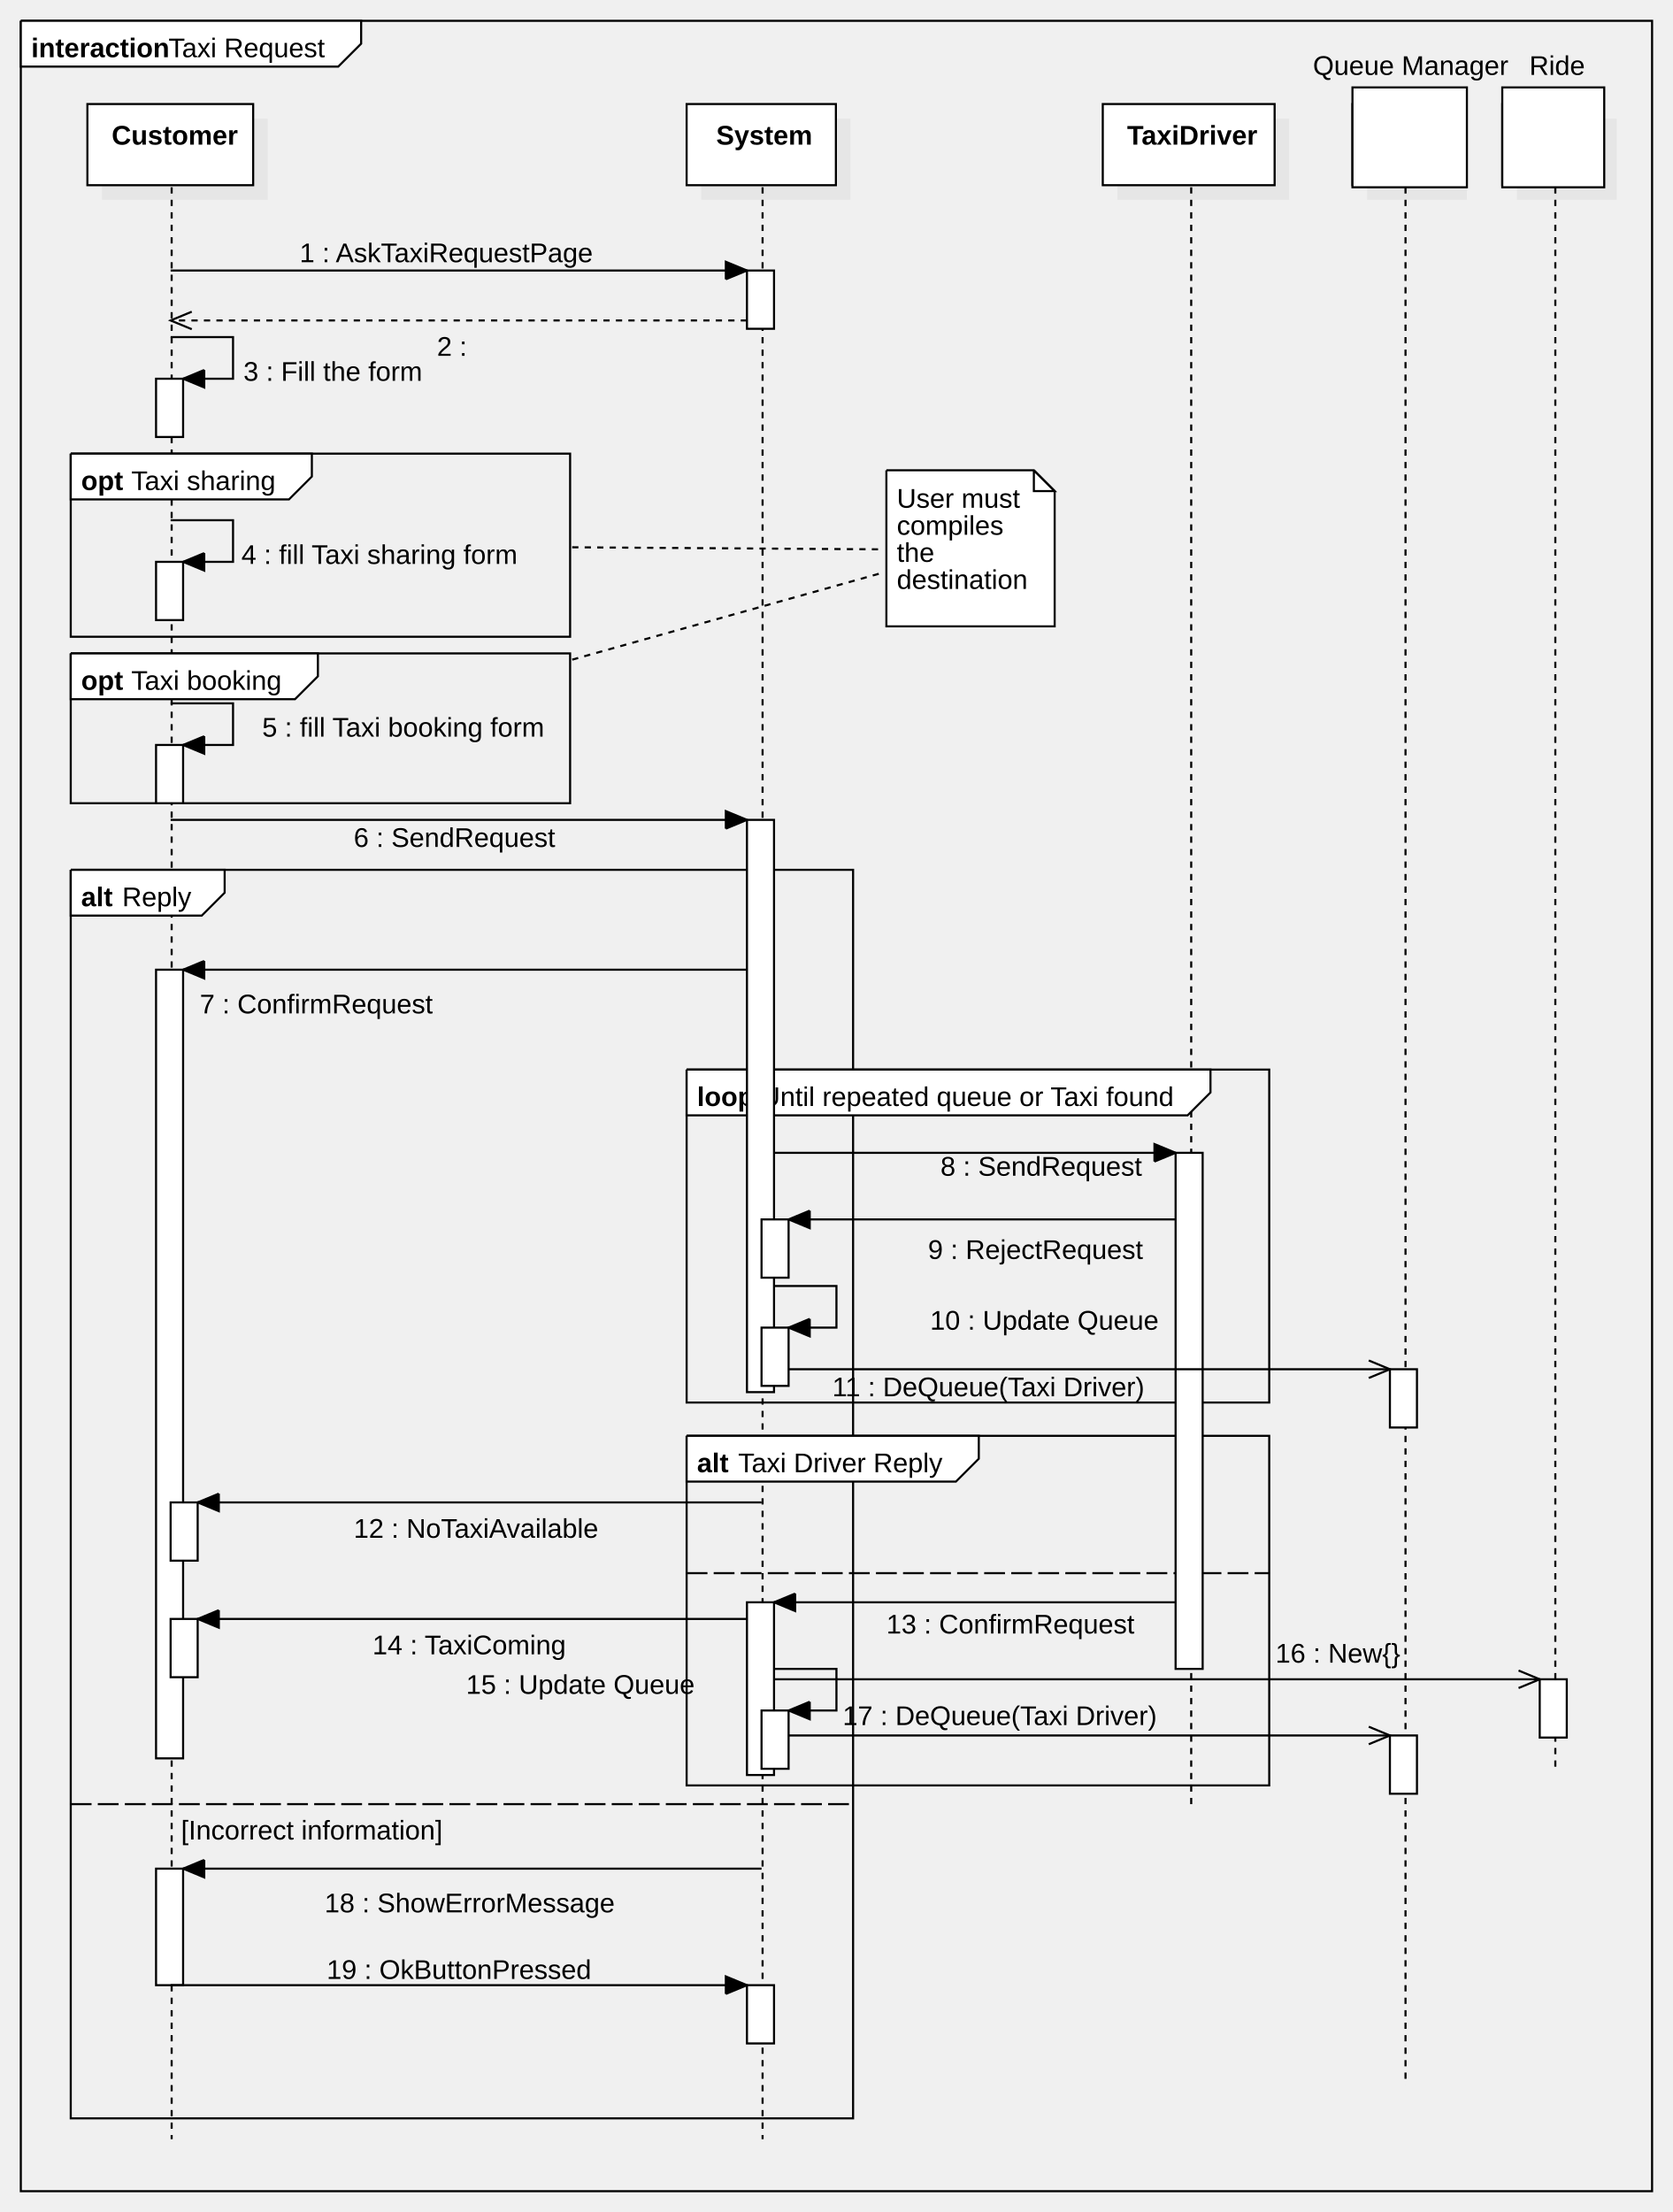
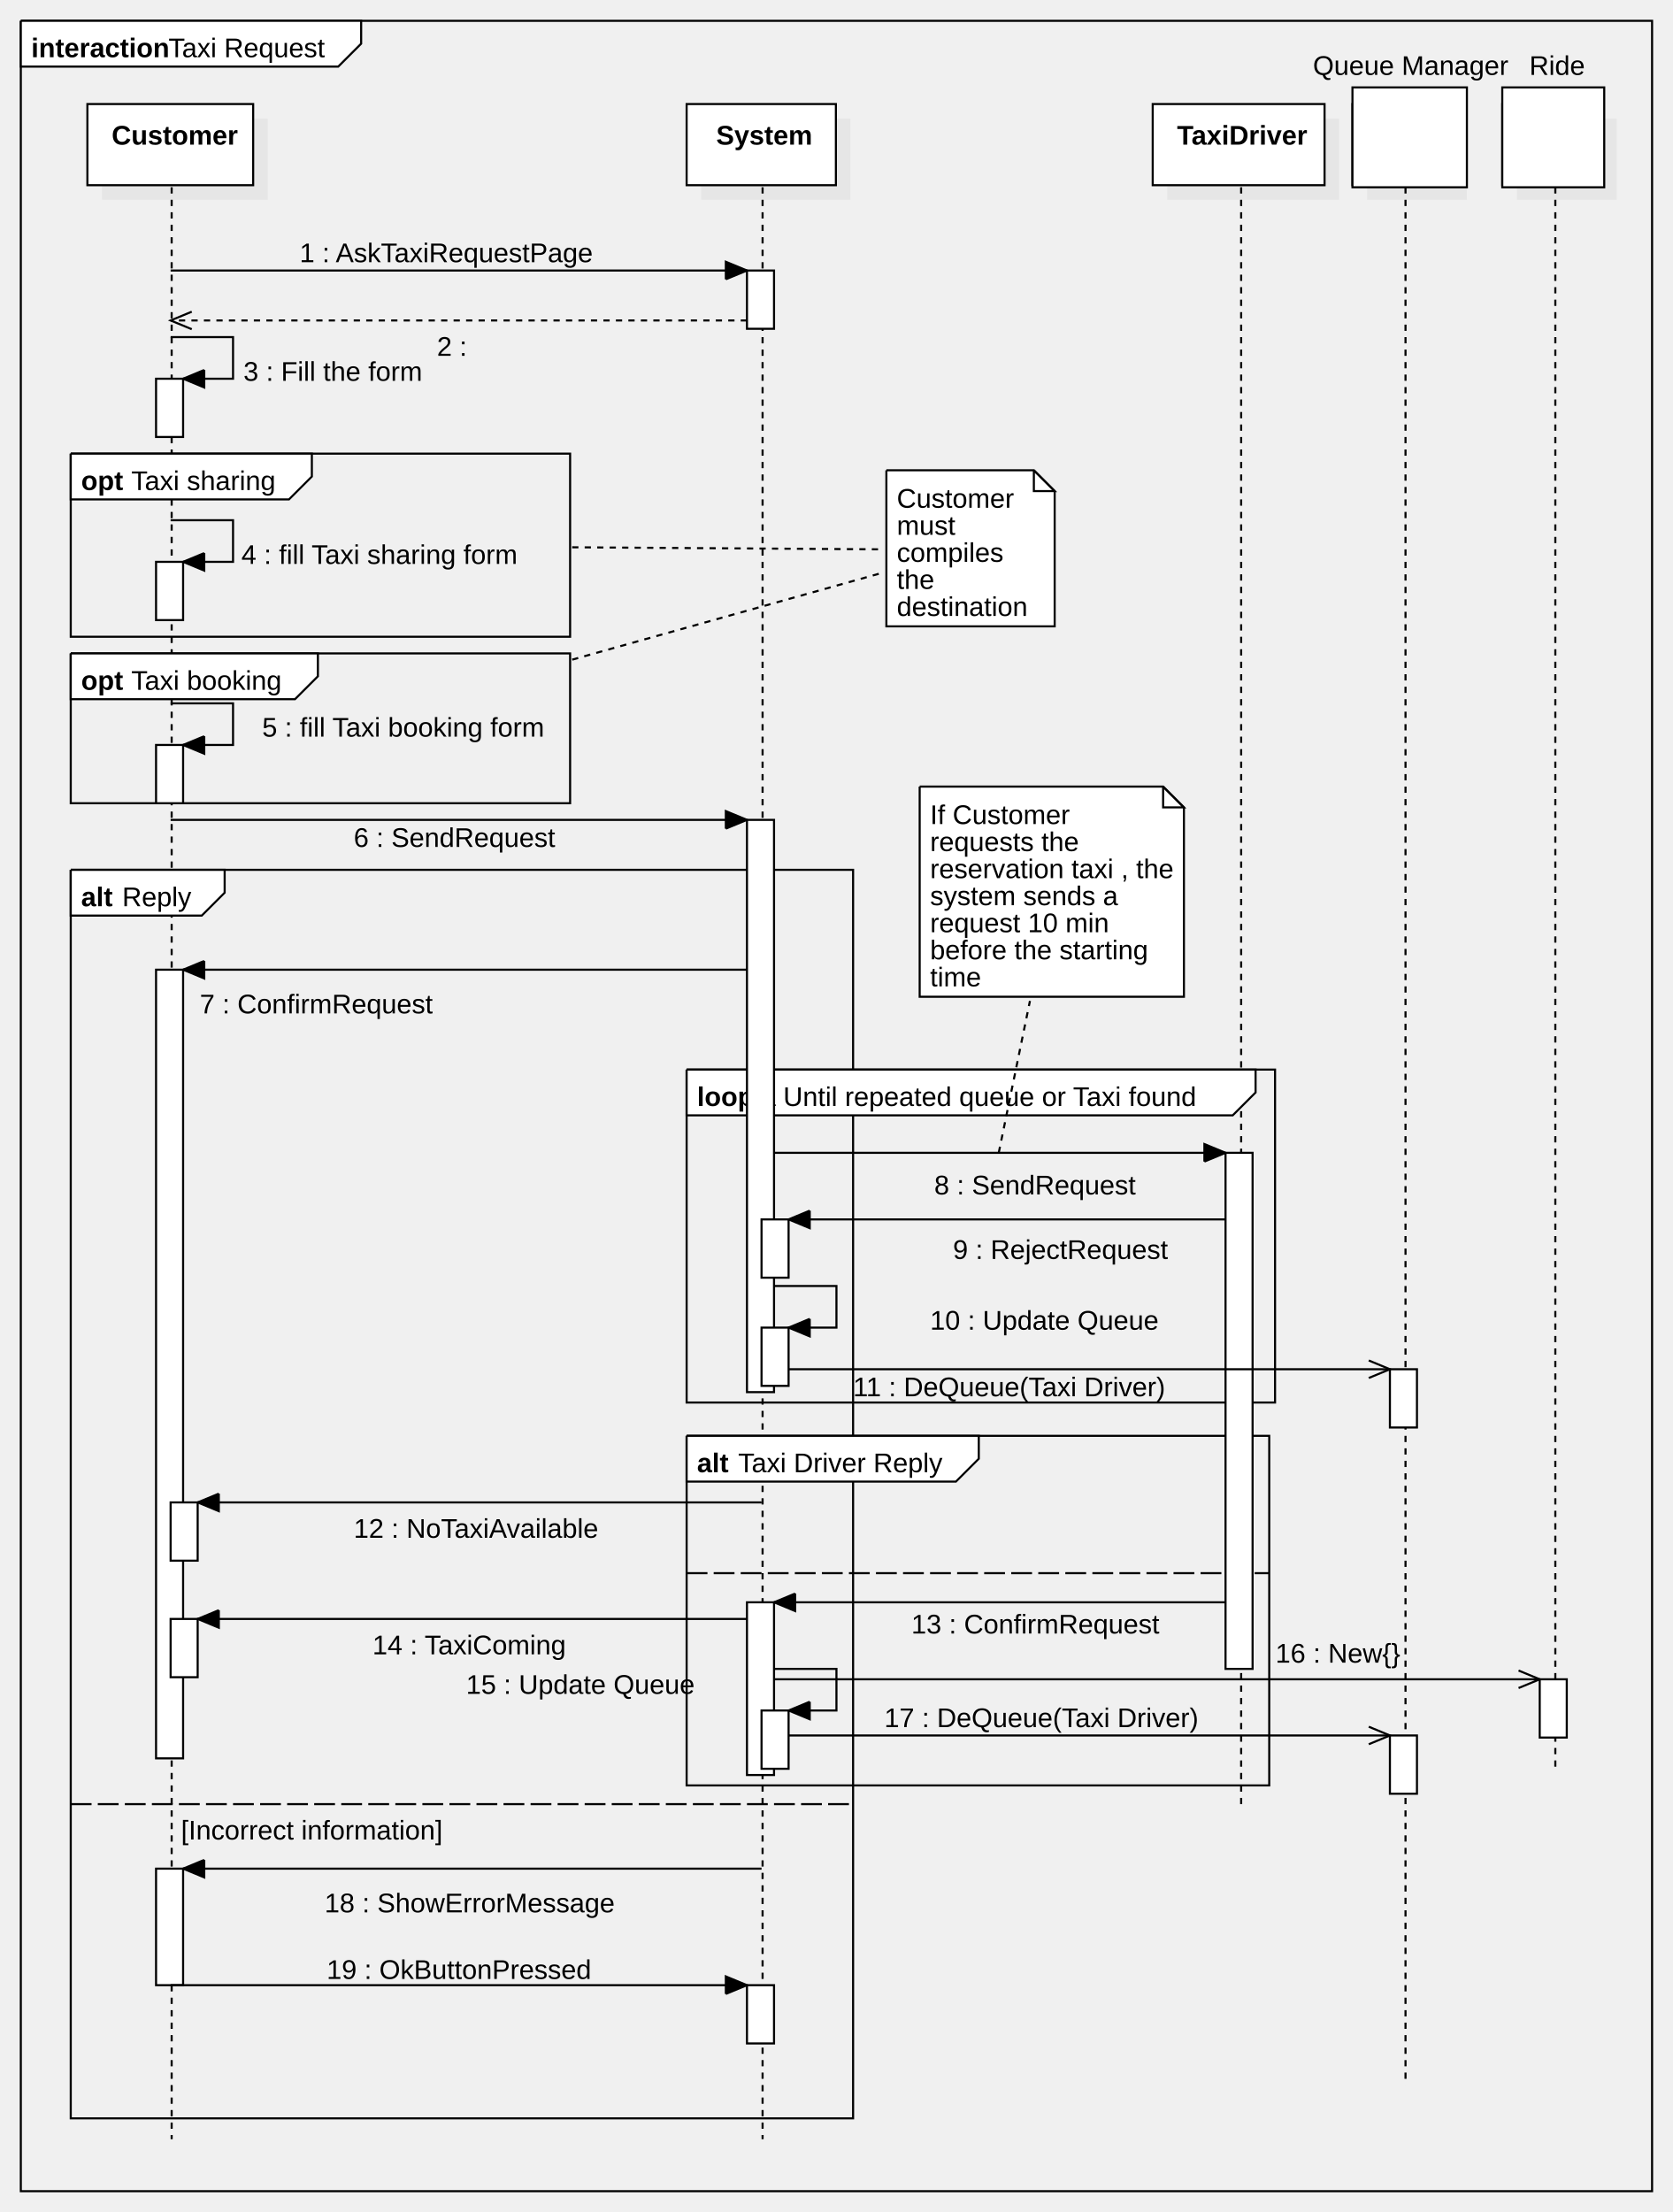
<svg xmlns="http://www.w3.org/2000/svg" version="1.1" width="804" height="1063">
  <defs />
  <g>
    <g transform="translate(-6,10) scale(1,1)">
      <path fill="none" stroke="#000000" d="M 16 0 L 800 0 L 800 1043 L 16 1043 L 16 0" stroke-miterlimit="10" />
    </g>
    <g transform="translate(-6,10) scale(1,1)">
      <path fill="#ffffff" stroke="none" d="M 16 0 L 16 22 L 168.57 22 L 179.57 11 L 179.57 0 L 16 0" />
    </g>
    <g transform="translate(-6,10) scale(1,1)">
      <path fill="none" stroke="#000000" d="M 16 0 L 16 22 L 168.57 22 L 179.57 11 L 179.57 0 L 16 0 L 16 0" stroke-miterlimit="10" />
    </g>
    <g transform="translate(-6,10) scale(1,1)">
      <g>
        <path fill="none" stroke="none" />
        <text fill="#000000" stroke="none" font-family="Arial" font-size="13px" font-style="normal" font-weight="normal" text-decoration="none" x="86.979" y="17.5">Taxi Request</text>
      </g>
    </g>
    <g transform="translate(-6,10) scale(1,1)">
      <g>
        <path fill="none" stroke="none" />
        <text fill="#000000" stroke="none" font-family="Arial" font-size="13px" font-style="normal" font-weight="bold" text-decoration="none" x="21" y="17.5">interaction</text>
      </g>
    </g>
    <g transform="translate(-6,10) scale(1,1)">
      <rect fill="#C0C0C0" stroke="none" x="55" y="47" width="79.677" height="39" opacity="0.2" />
    </g>
    <g transform="translate(-6,10) scale(1,1)">
      <rect fill="#ffffff" stroke="none" x="48" y="40" width="79.677" height="39" />
    </g>
    <g transform="translate(-6,10) scale(1,1)">
      <path fill="none" stroke="#000000" d="M 48 40 L 127.677 40 L 127.677 79 L 48 79 L 48 40 Z Z" stroke-miterlimit="10" />
    </g>
    <g transform="translate(-6,10) scale(1,1)">
      <g>
        <path fill="none" stroke="none" />
        <text fill="#000000" stroke="none" font-family="Arial" font-size="13px" font-style="normal" font-weight="bold" text-decoration="none" x="59.665" y="59.5">Customer</text>
      </g>
    </g>
    <g transform="translate(-6,10) scale(1,1)">
      <path fill="none" stroke="#000000" d="M 88.5 80 L 88.5 1018" stroke-miterlimit="10" stroke-dasharray="3" />
    </g>
    <g transform="translate(-6,10) scale(1,1)">
      <rect fill="#C0C0C0" stroke="none" x="343" y="47" width="71.736" height="39" opacity="0.2" />
    </g>
    <g transform="translate(-6,10) scale(1,1)">
      <rect fill="#ffffff" stroke="none" x="336" y="40" width="71.736" height="39" />
    </g>
    <g transform="translate(-6,10) scale(1,1)">
      <path fill="none" stroke="#000000" d="M 336 40 L 407.736 40 L 407.736 79 L 336 79 L 336 40 Z Z" stroke-miterlimit="10" />
    </g>
    <g transform="translate(-6,10) scale(1,1)">
      <g>
        <path fill="none" stroke="none" />
        <text fill="#000000" stroke="none" font-family="Arial" font-size="13px" font-style="normal" font-weight="bold" text-decoration="none" x="350.197" y="59.5">System</text>
      </g>
    </g>
    <g transform="translate(-6,10) scale(1,1)">
      <path fill="none" stroke="#000000" d="M 372.5 80 L 372.5 1018" stroke-miterlimit="10" stroke-dasharray="3" />
    </g>
    <g transform="translate(-6,10) scale(1,1)">
      <path fill="none" stroke="#000000" d="M 40 408 L 416 408 L 416 1008 L 40 1008 L 40 408" stroke-miterlimit="10" />
    </g>
    <g transform="translate(-6,10) scale(1,1)">
      <path fill="#ffffff" stroke="none" d="M 40 408 L 40 430 L 102.966 430 L 113.966 419 L 113.966 408 L 40 408" />
    </g>
    <g transform="translate(-6,10) scale(1,1)">
      <path fill="none" stroke="#000000" d="M 40 408 L 40 430 L 102.966 430 L 113.966 419 L 113.966 408 L 40 408 L 40 408" stroke-miterlimit="10" />
    </g>
    <g transform="translate(-6,10) scale(1,1)">
      <g>
        <path fill="none" stroke="none" />
        <text fill="#000000" stroke="none" font-family="Arial" font-size="13px" font-style="normal" font-weight="normal" text-decoration="none" x="64.73" y="425.5">Reply</text>
      </g>
    </g>
    <g transform="translate(-6,10) scale(1,1)">
      <g>
        <path fill="none" stroke="none" />
        <text fill="#000000" stroke="none" font-family="Arial" font-size="13px" font-style="normal" font-weight="bold" text-decoration="none" x="45" y="425.5">alt</text>
      </g>
    </g>
    <g transform="translate(-6,10) scale(1,1)">
      <path fill="none" stroke="#000000" d="M 40 857 L 416 857" stroke-miterlimit="10" stroke-dasharray="10,3" />
    </g>
    <g transform="translate(-6,10) scale(1,1)">
      <g>
        <path fill="none" stroke="none" />
        <text fill="#000000" stroke="none" font-family="Arial" font-size="13px" font-style="normal" font-weight="normal" text-decoration="none" x="93" y="874">[Incorrect information]</text>
      </g>
    </g>
    <g transform="translate(-6,10) scale(1,1)">
      <path fill="none" stroke="#000000" d="M 40 208 L 280 208 L 280 296 L 40 296 L 40 208" stroke-miterlimit="10" />
    </g>
    <g transform="translate(-6,10) scale(1,1)">
      <path fill="#ffffff" stroke="none" d="M 40 208 L 40 230 L 144.88 230 L 155.88 219 L 155.88 208 L 40 208" />
    </g>
    <g transform="translate(-6,10) scale(1,1)">
      <path fill="none" stroke="#000000" d="M 40 208 L 40 230 L 144.88 230 L 155.88 219 L 155.88 208 L 40 208 L 40 208" stroke-miterlimit="10" />
    </g>
    <g transform="translate(-6,10) scale(1,1)">
      <g>
        <path fill="none" stroke="none" />
        <text fill="#000000" stroke="none" font-family="Arial" font-size="13px" font-style="normal" font-weight="normal" text-decoration="none" x="69.072" y="225.5">Taxi sharing</text>
      </g>
    </g>
    <g transform="translate(-6,10) scale(1,1)">
      <g>
        <path fill="none" stroke="none" />
        <text fill="#000000" stroke="none" font-family="Arial" font-size="13px" font-style="normal" font-weight="bold" text-decoration="none" x="45" y="225.5">opt</text>
      </g>
    </g>
    <g transform="translate(-6,10) scale(1,1)">
      <path fill="none" stroke="#000000" d="M 40 304 L 280 304 L 280 376 L 40 376 L 40 304" stroke-miterlimit="10" />
    </g>
    <g transform="translate(-6,10) scale(1,1)">
      <path fill="#ffffff" stroke="none" d="M 40 304 L 40 326 L 147.781 326 L 158.781 315 L 158.781 304 L 40 304" />
    </g>
    <g transform="translate(-6,10) scale(1,1)">
      <path fill="none" stroke="#000000" d="M 40 304 L 40 326 L 147.781 326 L 158.781 315 L 158.781 304 L 40 304 L 40 304" stroke-miterlimit="10" />
    </g>
    <g transform="translate(-6,10) scale(1,1)">
      <g>
        <path fill="none" stroke="none" />
        <text fill="#000000" stroke="none" font-family="Arial" font-size="13px" font-style="normal" font-weight="normal" text-decoration="none" x="69.072" y="321.5">Taxi booking</text>
      </g>
    </g>
    <g transform="translate(-6,10) scale(1,1)">
      <g>
        <path fill="none" stroke="none" />
        <text fill="#000000" stroke="none" font-family="Arial" font-size="13px" font-style="normal" font-weight="bold" text-decoration="none" x="45" y="321.5">opt</text>
      </g>
    </g>
    <g transform="translate(-6,10) scale(1,1)">
-       <rect fill="#C0C0C0" stroke="none" x="543" y="47" width="82.591" height="39" opacity="0.2" />
-     </g>
-     <g transform="translate(-6,10) scale(1,1)">
-       <rect fill="#ffffff" stroke="none" x="536" y="40" width="82.591" height="39" />
-     </g>
-     <g transform="translate(-6,10) scale(1,1)">
-       <path fill="none" stroke="#000000" d="M 536 40 L 618.591 40 L 618.591 79 L 536 79 L 536 40 Z Z" stroke-miterlimit="10" />
-     </g>
-     <g transform="translate(-6,10) scale(1,1)">
-       <g>
-         <path fill="none" stroke="none" />
-         <text fill="#000000" stroke="none" font-family="Arial" font-size="13px" font-style="normal" font-weight="bold" text-decoration="none" x="547.684" y="59.5">TaxiDriver</text>
-       </g>
-     </g>
-     <g transform="translate(-6,10) scale(1,1)">
-       <path fill="none" stroke="#000000" d="M 578.5 80 L 578.5 857" stroke-miterlimit="10" stroke-dasharray="3" />
-     </g>
-     <g transform="translate(-6,10) scale(1,1)">
-       <path fill="none" stroke="#000000" d="M 336 504 L 616 504 L 616 664 L 336 664 L 336 504" stroke-miterlimit="10" />
-     </g>
-     <g transform="translate(-6,10) scale(1,1)">
-       <path fill="#ffffff" stroke="none" d="M 336 504 L 336 526 L 576.764 526 L 587.764 515 L 587.764 504 L 336 504" />
-     </g>
-     <g transform="translate(-6,10) scale(1,1)">
-       <path fill="none" stroke="#000000" d="M 336 504 L 336 526 L 576.764 526 L 587.764 515 L 587.764 504 L 336 504 L 336 504" stroke-miterlimit="10" />
-     </g>
-     <g transform="translate(-6,10) scale(1,1)">
-       <g>
-         <path fill="none" stroke="none" />
-         <text fill="#000000" stroke="none" font-family="Arial" font-size="13px" font-style="normal" font-weight="normal" text-decoration="none" x="371.578" y="521.5">Until repeated queue or Taxi found</text>
+       <rect fill="#C0C0C0" stroke="none" x="567" y="47" width="82.591" height="39" opacity="0.2" />
+     </g>
+     <g transform="translate(-6,10) scale(1,1)">
+       <rect fill="#ffffff" stroke="none" x="560" y="40" width="82.591" height="39" />
+     </g>
+     <g transform="translate(-6,10) scale(1,1)">
+       <path fill="none" stroke="#000000" d="M 560 40 L 642.591 40 L 642.591 79 L 560 79 L 560 40 Z Z" stroke-miterlimit="10" />
+     </g>
+     <g transform="translate(-6,10) scale(1,1)">
+       <g>
+         <path fill="none" stroke="none" />
+         <text fill="#000000" stroke="none" font-family="Arial" font-size="13px" font-style="normal" font-weight="bold" text-decoration="none" x="571.684" y="59.5">TaxiDriver</text>
+       </g>
+     </g>
+     <g transform="translate(-6,10) scale(1,1)">
+       <path fill="none" stroke="#000000" d="M 602.5 80 L 602.5 857" stroke-miterlimit="10" stroke-dasharray="3" />
+     </g>
+     <g transform="translate(-6,10) scale(1,1)">
+       <path fill="none" stroke="#000000" d="M 336 504 L 618.798 504 L 618.798 664 L 336 664 L 336 504" stroke-miterlimit="10" />
+     </g>
+     <g transform="translate(-6,10) scale(1,1)">
+       <path fill="#ffffff" stroke="none" d="M 336 504 L 336 526 L 598.441 526 L 609.441 515 L 609.441 504 L 336 504" />
+     </g>
+     <g transform="translate(-6,10) scale(1,1)">
+       <path fill="none" stroke="#000000" d="M 336 504 L 336 526 L 598.441 526 L 609.441 515 L 609.441 504 L 336 504 L 336 504" stroke-miterlimit="10" />
+     </g>
+     <g transform="translate(-6,10) scale(1,1)">
+       <g>
+         <path fill="none" stroke="none" />
+         <text fill="#000000" stroke="none" font-family="Arial" font-size="13px" font-style="normal" font-weight="normal" text-decoration="none" x="371.578" y="521.5">a    Until repeated queue or Taxi found</text>
      </g>
    </g>
    <g transform="translate(-6,10) scale(1,1)">
      <g>
        <path fill="none" stroke="none" />
        <text fill="#000000" stroke="none" font-family="Arial" font-size="13px" font-style="normal" font-weight="bold" text-decoration="none" x="341" y="521.5">loop</text>
      </g>
    </g>
    <g transform="translate(-6,10) scale(1,1)">
      <path fill="none" stroke="#000000" d="M 336 680 L 616 680 L 616 848 L 336 848 L 336 680" stroke-miterlimit="10" />
    </g>
    <g transform="translate(-6,10) scale(1,1)">
      <path fill="#ffffff" stroke="none" d="M 336 680 L 336 702 L 465.414 702 L 476.414 691 L 476.414 680 L 336 680" />
    </g>
    <g transform="translate(-6,10) scale(1,1)">
      <path fill="none" stroke="#000000" d="M 336 680 L 336 702 L 465.414 702 L 476.414 691 L 476.414 680 L 336 680 L 336 680" stroke-miterlimit="10" />
    </g>
    <g transform="translate(-6,10) scale(1,1)">
      <g>
        <path fill="none" stroke="none" />
        <text fill="#000000" stroke="none" font-family="Arial" font-size="13px" font-style="normal" font-weight="normal" text-decoration="none" x="360.73" y="697.5">Taxi Driver Reply</text>
      </g>
    </g>
    <g transform="translate(-6,10) scale(1,1)">
      <g>
        <path fill="none" stroke="none" />
        <text fill="#000000" stroke="none" font-family="Arial" font-size="13px" font-style="normal" font-weight="bold" text-decoration="none" x="341" y="697.5">alt</text>
      </g>
    </g>
    <g transform="translate(-6,10) scale(1,1)">
      <path fill="none" stroke="#000000" d="M 336 746 L 616 746" stroke-miterlimit="10" stroke-dasharray="10,3" />
    </g>
    <g transform="translate(-6,10) scale(1,1)">
      <rect fill="#C0C0C0" stroke="none" x="663" y="47" width="48" height="39" opacity="0.2" />
    </g>
    <g transform="translate(-6,10) scale(1,1)">
      <rect fill="#ffffff" stroke="none" x="656" y="40" width="48" height="39" />
    </g>
    <g transform="translate(-6,10) scale(1,1)">
      <path fill="none" stroke="#000000" d="M 656 40 L 704 40 L 704 79 L 656 79 L 656 40 Z Z" stroke-miterlimit="10" />
    </g>
    <g transform="translate(-6,10) scale(1,1)">
      <g>
        <path fill="none" stroke="none" />
        <text fill="#000000" stroke="none" font-family="Arial" font-size="13px" font-style="normal" font-weight="bold" text-decoration="none" x="676.385" y="59.5">a</text>
      </g>
    </g>
    <g transform="translate(-6,10) scale(1,1)">
      <path fill="none" stroke="#000000" d="M 681.5 80 L 681.5 992" stroke-miterlimit="10" stroke-dasharray="3" />
    </g>
    <g transform="translate(-6,10) scale(1,1)">
      <rect fill="#C0C0C0" stroke="none" x="735" y="47" width="48" height="39" opacity="0.2" />
    </g>
    <g transform="translate(-6,10) scale(1,1)">
      <rect fill="#ffffff" stroke="none" x="728" y="40" width="48" height="39" />
    </g>
    <g transform="translate(-6,10) scale(1,1)">
      <path fill="none" stroke="#000000" d="M 728 40 L 776 40 L 776 79 L 728 79 L 728 40 Z Z" stroke-miterlimit="10" />
    </g>
    <g transform="translate(-6,10) scale(1,1)">
      <g>
        <path fill="none" stroke="none" />
        <text fill="#000000" stroke="none" font-family="Arial" font-size="13px" font-style="normal" font-weight="bold" text-decoration="none" x="748.385" y="59.5">b</text>
      </g>
    </g>
    <g transform="translate(-6,10) scale(1,1)">
      <path fill="none" stroke="#000000" d="M 753.5 80 L 753.5 839" stroke-miterlimit="10" stroke-dasharray="3" />
    </g>
    <g transform="translate(-6,10) scale(1,1)">
      <rect fill="#ffffff" stroke="none" x="656" y="32" width="55" height="48" />
    </g>
    <g transform="translate(-6,10) scale(1,1)">
      <path fill="none" stroke="#000000" d="M 656 32 L 711 32 L 711 80 L 656 80 L 656 32 Z Z" stroke-miterlimit="10" />
    </g>
    <g transform="translate(-6,10) scale(1,1)">
      <rect fill="#ffffff" stroke="none" x="728" y="32" width="49" height="48" />
    </g>
    <g transform="translate(-6,10) scale(1,1)">
      <path fill="none" stroke="#000000" d="M 728 32 L 777 32 L 777 80 L 728 80 L 728 32 Z Z" stroke-miterlimit="10" />
    </g>
    <g transform="translate(-6,10) scale(1,1)">
      <g>
        <path fill="none" stroke="none" />
        <text fill="#000000" stroke="none" font-family="Arial" font-size="13px" font-style="normal" font-weight="normal" text-decoration="none" x="637" y="26">Queue Manager</text>
      </g>
    </g>
    <g transform="translate(-6,10) scale(1,1)">
      <g>
        <path fill="none" stroke="none" />
        <text fill="#000000" stroke="none" font-family="Arial" font-size="13px" font-style="normal" font-weight="normal" text-decoration="none" x="741" y="26">Ride</text>
      </g>
    </g>
    <g transform="translate(-6,10) scale(1,1)">
      <path fill="#ffffff" stroke="none" d="M 432 216 L 502.88 216 L 512.88 226 L 512.88 291 L 432 291 L 432 216" />
    </g>
    <g transform="translate(-6,10) scale(1,1)">
      <path fill="none" stroke="#000000" d="M 432 216 L 502.88 216 L 512.88 226 L 512.88 291 L 432 291 L 432 216 L 432 216" stroke-miterlimit="10" />
    </g>
    <g transform="translate(-6,10) scale(1,1)">
      <path fill="none" stroke="#000000" d="M 502.88 216 L 502.88 226 L 512.88 226 L 502.88 216" stroke-miterlimit="10" />
    </g>
    <g transform="translate(-6,10) scale(1,1)">
      <g>
        <path fill="none" stroke="none" />
-         <text fill="#000000" stroke="none" font-family="Arial" font-size="13px" font-style="normal" font-weight="normal" text-decoration="none" x="437" y="234">User must</text>
-         <text fill="#000000" stroke="none" font-family="Arial" font-size="13px" font-style="normal" font-weight="normal" text-decoration="none" x="437" y="247">compiles</text>
-         <text fill="#000000" stroke="none" font-family="Arial" font-size="13px" font-style="normal" font-weight="normal" text-decoration="none" x="437" y="260">the</text>
-         <text fill="#000000" stroke="none" font-family="Arial" font-size="13px" font-style="normal" font-weight="normal" text-decoration="none" x="437" y="273">destination</text>
+         <text fill="#000000" stroke="none" font-family="Arial" font-size="13px" font-style="normal" font-weight="normal" text-decoration="none" x="437" y="234">Customer</text>
+         <text fill="#000000" stroke="none" font-family="Arial" font-size="13px" font-style="normal" font-weight="normal" text-decoration="none" x="437" y="247">must</text>
+         <text fill="#000000" stroke="none" font-family="Arial" font-size="13px" font-style="normal" font-weight="normal" text-decoration="none" x="437" y="260">compiles</text>
+         <text fill="#000000" stroke="none" font-family="Arial" font-size="13px" font-style="normal" font-weight="normal" text-decoration="none" x="437" y="273">the</text>
+         <text fill="#000000" stroke="none" font-family="Arial" font-size="13px" font-style="normal" font-weight="normal" text-decoration="none" x="437" y="286">destination</text>
      </g>
    </g>
    <g transform="translate(-6,10) scale(1,1)">
      <path fill="none" stroke="#000000" d="M 281 253 L 431 254" stroke-miterlimit="10" stroke-dasharray="3" />
    </g>
    <g transform="translate(-6,10) scale(1,1)">
      <path fill="none" stroke="#000000" d="M 281 307 L 431 265" stroke-miterlimit="10" stroke-dasharray="3" />
    </g>
    <g transform="translate(-6,10) scale(1,1)">
+       <path fill="#ffffff" stroke="none" d="M 448 368 L 565 368 L 575 378 L 575 469 L 448 469 L 448 368" />
+     </g>
+     <g transform="translate(-6,10) scale(1,1)">
+       <path fill="none" stroke="#000000" d="M 448 368 L 565 368 L 575 378 L 575 469 L 448 469 L 448 368 L 448 368" stroke-miterlimit="10" />
+     </g>
+     <g transform="translate(-6,10) scale(1,1)">
+       <path fill="none" stroke="#000000" d="M 565 368 L 565 378 L 575 378 L 565 368" stroke-miterlimit="10" />
+     </g>
+     <g transform="translate(-6,10) scale(1,1)">
+       <g>
+         <path fill="none" stroke="none" />
+         <text fill="#000000" stroke="none" font-family="Arial" font-size="13px" font-style="normal" font-weight="normal" text-decoration="none" x="453" y="386">If Customer</text>
+         <text fill="#000000" stroke="none" font-family="Arial" font-size="13px" font-style="normal" font-weight="normal" text-decoration="none" x="453" y="399">requests the</text>
+         <text fill="#000000" stroke="none" font-family="Arial" font-size="13px" font-style="normal" font-weight="normal" text-decoration="none" x="453" y="412">reservation taxi , the</text>
+         <text fill="#000000" stroke="none" font-family="Arial" font-size="13px" font-style="normal" font-weight="normal" text-decoration="none" x="453" y="425">system sends a</text>
+         <text fill="#000000" stroke="none" font-family="Arial" font-size="13px" font-style="normal" font-weight="normal" text-decoration="none" x="453" y="438">request 10 min</text>
+         <text fill="#000000" stroke="none" font-family="Arial" font-size="13px" font-style="normal" font-weight="normal" text-decoration="none" x="453" y="451">before the starting</text>
+         <text fill="#000000" stroke="none" font-family="Arial" font-size="13px" font-style="normal" font-weight="normal" text-decoration="none" x="453" y="464">time</text>
+       </g>
+     </g>
+     <g transform="translate(-6,10) scale(1,1)">
+       <path fill="none" stroke="#000000" d="M 486 544 L 501 471" stroke-miterlimit="10" stroke-dasharray="3" />
+     </g>
+     <g transform="translate(-6,10) scale(1,1)">
      <path fill="none" stroke="#000000" d="M 88 120 L 365 120" stroke-miterlimit="10" />
    </g>
    <g transform="translate(-6,10) scale(1,1)">
      <path fill="#000000" stroke="none" d="M 354.837 124.21 L 365 120 L 354.837 115.79" />
    </g>
    <g transform="translate(-6,10) scale(1,1)">
      <path fill="none" stroke="#000000" d="M 354.837 124.21 L 365 120 L 354.837 115.79 L 354.837 124.21" stroke-miterlimit="10" />
    </g>
    <g transform="translate(-6,10) scale(1,1)">
      <g>
        <path fill="none" stroke="none" />
        <text fill="#000000" stroke="none" font-family="Arial" font-size="13px" font-style="normal" font-weight="normal" text-decoration="none" x="150" y="116">1 : AskTaxiRequestPage</text>
      </g>
    </g>
    <g transform="translate(-6,10) scale(1,1)">
      <rect fill="#ffffff" stroke="none" x="365" y="120" width="13" height="28" />
    </g>
    <g transform="translate(-6,10) scale(1,1)">
      <path fill="none" stroke="#000000" d="M 365 120 L 378 120 L 378 148 L 365 148 L 365 120 Z Z" stroke-miterlimit="10" />
    </g>
    <g transform="translate(-6,10) scale(1,1)">
      <path fill="none" stroke="#000000" d="M 365 144 L 88 144" stroke-miterlimit="10" stroke-dasharray="3" />
    </g>
    <g transform="translate(-6,10) scale(1,1)">
      <path fill="none" stroke="#000000" d="M 98.163 139.79 L 88 144 L 98.163 148.21" stroke-miterlimit="10" />
    </g>
    <g transform="translate(-6,10) scale(1,1)">
      <g>
        <path fill="none" stroke="none" />
        <text fill="#000000" stroke="none" font-family="Arial" font-size="13px" font-style="normal" font-weight="normal" text-decoration="none" x="216" y="161">2 : </text>
      </g>
    </g>
    <g transform="translate(-6,10) scale(1,1)">
      <path fill="none" stroke="#000000" d="M 88 152 L 118 152 L 118 172 L 94 172" stroke-miterlimit="10" />
    </g>
    <g transform="translate(-6,10) scale(1,1)">
      <path fill="#000000" stroke="none" d="M 104.163 167.79 L 94 172 L 104.163 176.21" />
    </g>
    <g transform="translate(-6,10) scale(1,1)">
      <path fill="none" stroke="#000000" d="M 104.163 167.79 L 94 172 L 104.163 176.21 L 104.163 167.79" stroke-miterlimit="10" />
    </g>
    <g transform="translate(-6,10) scale(1,1)">
      <g>
        <path fill="none" stroke="none" />
        <text fill="#000000" stroke="none" font-family="Arial" font-size="13px" font-style="normal" font-weight="normal" text-decoration="none" x="123" y="173">3 : Fill the form</text>
      </g>
    </g>
    <g transform="translate(-6,10) scale(1,1)">
      <rect fill="#ffffff" stroke="none" x="81" y="172" width="13" height="28" />
    </g>
    <g transform="translate(-6,10) scale(1,1)">
      <path fill="none" stroke="#000000" d="M 81 172 L 94 172 L 94 200 L 81 200 L 81 172 Z Z" stroke-miterlimit="10" />
    </g>
    <g transform="translate(-6,10) scale(1,1)">
      <path fill="none" stroke="#000000" d="M 88 240 L 118 240 L 118 260 L 94 260" stroke-miterlimit="10" />
    </g>
    <g transform="translate(-6,10) scale(1,1)">
      <path fill="#000000" stroke="none" d="M 104.163 255.79 L 94 260 L 104.163 264.21" />
    </g>
    <g transform="translate(-6,10) scale(1,1)">
      <path fill="none" stroke="#000000" d="M 104.163 255.79 L 94 260 L 104.163 264.21 L 104.163 255.79" stroke-miterlimit="10" />
    </g>
    <g transform="translate(-6,10) scale(1,1)">
      <g>
        <path fill="none" stroke="none" />
        <text fill="#000000" stroke="none" font-family="Arial" font-size="13px" font-style="normal" font-weight="normal" text-decoration="none" x="122" y="261">4 : fill Taxi sharing form</text>
      </g>
    </g>
    <g transform="translate(-6,10) scale(1,1)">
      <rect fill="#ffffff" stroke="none" x="81" y="260" width="13" height="28" />
    </g>
    <g transform="translate(-6,10) scale(1,1)">
      <path fill="none" stroke="#000000" d="M 81 260 L 94 260 L 94 288 L 81 288 L 81 260 Z Z" stroke-miterlimit="10" />
    </g>
    <g transform="translate(-6,10) scale(1,1)">
      <path fill="none" stroke="#000000" d="M 88 328 L 118 328 L 118 348 L 94 348" stroke-miterlimit="10" />
    </g>
    <g transform="translate(-6,10) scale(1,1)">
      <path fill="#000000" stroke="none" d="M 104.163 343.79 L 94 348 L 104.163 352.21" />
    </g>
    <g transform="translate(-6,10) scale(1,1)">
      <path fill="none" stroke="#000000" d="M 104.163 343.79 L 94 348 L 104.163 352.21 L 104.163 343.79" stroke-miterlimit="10" />
    </g>
    <g transform="translate(-6,10) scale(1,1)">
      <g>
        <path fill="none" stroke="none" />
        <text fill="#000000" stroke="none" font-family="Arial" font-size="13px" font-style="normal" font-weight="normal" text-decoration="none" x="132" y="344">5 : fill Taxi booking form</text>
      </g>
    </g>
    <g transform="translate(-6,10) scale(1,1)">
      <rect fill="#ffffff" stroke="none" x="81" y="348" width="13" height="28" />
    </g>
    <g transform="translate(-6,10) scale(1,1)">
      <path fill="none" stroke="#000000" d="M 81 348 L 94 348 L 94 376 L 81 376 L 81 348 Z Z" stroke-miterlimit="10" />
    </g>
    <g transform="translate(-6,10) scale(1,1)">
      <path fill="none" stroke="#000000" d="M 88 384 L 365 384" stroke-miterlimit="10" />
    </g>
    <g transform="translate(-6,10) scale(1,1)">
      <path fill="#000000" stroke="none" d="M 354.837 388.21 L 365 384 L 354.837 379.79" />
    </g>
    <g transform="translate(-6,10) scale(1,1)">
      <path fill="none" stroke="#000000" d="M 354.837 388.21 L 365 384 L 354.837 379.79 L 354.837 388.21" stroke-miterlimit="10" />
    </g>
    <g transform="translate(-6,10) scale(1,1)">
      <g>
        <path fill="none" stroke="none" />
        <text fill="#000000" stroke="none" font-family="Arial" font-size="13px" font-style="normal" font-weight="normal" text-decoration="none" x="176" y="397">6 : SendRequest</text>
      </g>
    </g>
    <g transform="translate(-6,10) scale(1,1)">
      <rect fill="#ffffff" stroke="none" x="365" y="384" width="13" height="275" />
    </g>
    <g transform="translate(-6,10) scale(1,1)">
      <path fill="none" stroke="#000000" d="M 365 384 L 378 384 L 378 659 L 365 659 L 365 384 Z Z" stroke-miterlimit="10" />
    </g>
    <g transform="translate(-6,10) scale(1,1)">
      <path fill="none" stroke="#000000" d="M 365 456 L 94 456" stroke-miterlimit="10" />
    </g>
    <g transform="translate(-6,10) scale(1,1)">
      <path fill="#000000" stroke="none" d="M 104.163 451.79 L 94 456 L 104.163 460.21" />
    </g>
    <g transform="translate(-6,10) scale(1,1)">
      <path fill="none" stroke="#000000" d="M 104.163 451.79 L 94 456 L 104.163 460.21 L 104.163 451.79" stroke-miterlimit="10" />
    </g>
    <g transform="translate(-6,10) scale(1,1)">
      <g>
        <path fill="none" stroke="none" />
        <text fill="#000000" stroke="none" font-family="Arial" font-size="13px" font-style="normal" font-weight="normal" text-decoration="none" x="102" y="477">7 : ConfirmRequest</text>
      </g>
    </g>
    <g transform="translate(-6,10) scale(1,1)">
      <rect fill="#ffffff" stroke="none" x="81" y="456" width="13" height="379" />
    </g>
    <g transform="translate(-6,10) scale(1,1)">
      <path fill="none" stroke="#000000" d="M 81 456 L 94 456 L 94 835 L 81 835 L 81 456 Z Z" stroke-miterlimit="10" />
    </g>
    <g transform="translate(-6,10) scale(1,1)">
-       <path fill="none" stroke="#000000" d="M 378 544 L 571 544" stroke-miterlimit="10" />
-     </g>
-     <g transform="translate(-6,10) scale(1,1)">
-       <path fill="#000000" stroke="none" d="M 560.837 548.21 L 571 544 L 560.837 539.79" />
-     </g>
-     <g transform="translate(-6,10) scale(1,1)">
-       <path fill="none" stroke="#000000" d="M 560.837 548.21 L 571 544 L 560.837 539.79 L 560.837 548.21" stroke-miterlimit="10" />
-     </g>
-     <g transform="translate(-6,10) scale(1,1)">
-       <g>
-         <path fill="none" stroke="none" />
-         <text fill="#000000" stroke="none" font-family="Arial" font-size="13px" font-style="normal" font-weight="normal" text-decoration="none" x="458" y="555">8 : SendRequest</text>
-       </g>
-     </g>
-     <g transform="translate(-6,10) scale(1,1)">
-       <rect fill="#ffffff" stroke="none" x="571" y="544" width="13" height="248" />
-     </g>
-     <g transform="translate(-6,10) scale(1,1)">
-       <path fill="none" stroke="#000000" d="M 571 544 L 584 544 L 584 792 L 571 792 L 571 544 Z Z" stroke-miterlimit="10" />
-     </g>
-     <g transform="translate(-6,10) scale(1,1)">
-       <path fill="none" stroke="#000000" d="M 571 576 L 385 576" stroke-miterlimit="10" />
+       <path fill="none" stroke="#000000" d="M 378 544 L 595 544" stroke-miterlimit="10" />
+     </g>
+     <g transform="translate(-6,10) scale(1,1)">
+       <path fill="#000000" stroke="none" d="M 584.837 548.21 L 595 544 L 584.837 539.79" />
+     </g>
+     <g transform="translate(-6,10) scale(1,1)">
+       <path fill="none" stroke="#000000" d="M 584.837 548.21 L 595 544 L 584.837 539.79 L 584.837 548.21" stroke-miterlimit="10" />
+     </g>
+     <g transform="translate(-6,10) scale(1,1)">
+       <g>
+         <path fill="none" stroke="none" />
+         <text fill="#000000" stroke="none" font-family="Arial" font-size="13px" font-style="normal" font-weight="normal" text-decoration="none" x="455" y="564">8 : SendRequest</text>
+       </g>
+     </g>
+     <g transform="translate(-6,10) scale(1,1)">
+       <rect fill="#ffffff" stroke="none" x="595" y="544" width="13" height="248" />
+     </g>
+     <g transform="translate(-6,10) scale(1,1)">
+       <path fill="none" stroke="#000000" d="M 595 544 L 608 544 L 608 792 L 595 792 L 595 544 Z Z" stroke-miterlimit="10" />
+     </g>
+     <g transform="translate(-6,10) scale(1,1)">
+       <path fill="none" stroke="#000000" d="M 595 576 L 385 576" stroke-miterlimit="10" />
    </g>
    <g transform="translate(-6,10) scale(1,1)">
      <path fill="#000000" stroke="none" d="M 395.163 571.79 L 385 576 L 395.163 580.21" />
    </g>
    <g transform="translate(-6,10) scale(1,1)">
      <path fill="none" stroke="#000000" d="M 395.163 571.79 L 385 576 L 395.163 580.21 L 395.163 571.79" stroke-miterlimit="10" />
    </g>
    <g transform="translate(-6,10) scale(1,1)">
      <g>
        <path fill="none" stroke="none" />
-         <text fill="#000000" stroke="none" font-family="Arial" font-size="13px" font-style="normal" font-weight="normal" text-decoration="none" x="452" y="595">9 : RejectRequest</text>
+         <text fill="#000000" stroke="none" font-family="Arial" font-size="13px" font-style="normal" font-weight="normal" text-decoration="none" x="464" y="595">9 : RejectRequest</text>
      </g>
    </g>
    <g transform="translate(-6,10) scale(1,1)">
      <rect fill="#ffffff" stroke="none" x="372" y="576" width="13" height="28" />
    </g>
    <g transform="translate(-6,10) scale(1,1)">
      <path fill="none" stroke="#000000" d="M 372 576 L 385 576 L 385 604 L 372 604 L 372 576 Z Z" stroke-miterlimit="10" />
    </g>
    <g transform="translate(-6,10) scale(1,1)">
      <path fill="none" stroke="#000000" d="M 378 608 L 408 608 L 408 628 L 385 628" stroke-miterlimit="10" />
    </g>
    <g transform="translate(-6,10) scale(1,1)">
      <path fill="#000000" stroke="none" d="M 395.163 623.79 L 385 628 L 395.163 632.21" />
    </g>
    <g transform="translate(-6,10) scale(1,1)">
      <path fill="none" stroke="#000000" d="M 395.163 623.79 L 385 628 L 395.163 632.21 L 395.163 623.79" stroke-miterlimit="10" />
    </g>
    <g transform="translate(-6,10) scale(1,1)">
      <g>
        <path fill="none" stroke="none" />
        <text fill="#000000" stroke="none" font-family="Arial" font-size="13px" font-style="normal" font-weight="normal" text-decoration="none" x="453" y="629">10 : Update Queue</text>
      </g>
    </g>
    <g transform="translate(-6,10) scale(1,1)">
      <rect fill="#ffffff" stroke="none" x="372" y="628" width="13" height="28" />
    </g>
    <g transform="translate(-6,10) scale(1,1)">
      <path fill="none" stroke="#000000" d="M 372 628 L 385 628 L 385 656 L 372 656 L 372 628 Z Z" stroke-miterlimit="10" />
    </g>
    <g transform="translate(-6,10) scale(1,1)">
      <path fill="none" stroke="#000000" d="M 385 648 L 674 648" stroke-miterlimit="10" />
    </g>
    <g transform="translate(-6,10) scale(1,1)">
      <path fill="none" stroke="#000000" d="M 663.837 652.21 L 674 648 L 663.837 643.79" stroke-miterlimit="10" />
    </g>
    <g transform="translate(-6,10) scale(1,1)">
      <g>
        <path fill="none" stroke="none" />
-         <text fill="#000000" stroke="none" font-family="Arial" font-size="13px" font-style="normal" font-weight="normal" text-decoration="none" x="406" y="661">11 : DeQueue(Taxi Driver)</text>
+         <text fill="#000000" stroke="none" font-family="Arial" font-size="13px" font-style="normal" font-weight="normal" text-decoration="none" x="416" y="661">11 : DeQueue(Taxi Driver)</text>
      </g>
    </g>
    <g transform="translate(-6,10) scale(1,1)">
      <rect fill="#ffffff" stroke="none" x="674" y="648" width="13" height="28" />
    </g>
    <g transform="translate(-6,10) scale(1,1)">
      <path fill="none" stroke="#000000" d="M 674 648 L 687 648 L 687 676 L 674 676 L 674 648 Z Z" stroke-miterlimit="10" />
    </g>
    <g transform="translate(-6,10) scale(1,1)">
      <path fill="none" stroke="#000000" d="M 372 712 L 101 712" stroke-miterlimit="10" />
    </g>
    <g transform="translate(-6,10) scale(1,1)">
      <path fill="#000000" stroke="none" d="M 111.163 707.79 L 101 712 L 111.163 716.21" />
    </g>
    <g transform="translate(-6,10) scale(1,1)">
      <path fill="none" stroke="#000000" d="M 111.163 707.79 L 101 712 L 111.163 716.21 L 111.163 707.79" stroke-miterlimit="10" />
    </g>
    <g transform="translate(-6,10) scale(1,1)">
      <g>
        <path fill="none" stroke="none" />
        <text fill="#000000" stroke="none" font-family="Arial" font-size="13px" font-style="normal" font-weight="normal" text-decoration="none" x="176" y="729">12 : NoTaxiAvailable</text>
      </g>
    </g>
    <g transform="translate(-6,10) scale(1,1)">
      <rect fill="#ffffff" stroke="none" x="88" y="712" width="13" height="28" />
    </g>
    <g transform="translate(-6,10) scale(1,1)">
      <path fill="none" stroke="#000000" d="M 88 712 L 101 712 L 101 740 L 88 740 L 88 712 Z Z" stroke-miterlimit="10" />
    </g>
    <g transform="translate(-6,10) scale(1,1)">
-       <path fill="none" stroke="#000000" d="M 571 760 L 378 760" stroke-miterlimit="10" />
+       <path fill="none" stroke="#000000" d="M 595 760 L 378 760" stroke-miterlimit="10" />
    </g>
    <g transform="translate(-6,10) scale(1,1)">
      <path fill="#000000" stroke="none" d="M 388.163 755.79 L 378 760 L 388.163 764.21" />
    </g>
    <g transform="translate(-6,10) scale(1,1)">
      <path fill="none" stroke="#000000" d="M 388.163 755.79 L 378 760 L 388.163 764.21 L 388.163 755.79" stroke-miterlimit="10" />
    </g>
    <g transform="translate(-6,10) scale(1,1)">
      <g>
        <path fill="none" stroke="none" />
-         <text fill="#000000" stroke="none" font-family="Arial" font-size="13px" font-style="normal" font-weight="normal" text-decoration="none" x="432" y="775">13 : ConfirmRequest</text>
+         <text fill="#000000" stroke="none" font-family="Arial" font-size="13px" font-style="normal" font-weight="normal" text-decoration="none" x="444" y="775">13 : ConfirmRequest</text>
      </g>
    </g>
    <g transform="translate(-6,10) scale(1,1)">
      <rect fill="#ffffff" stroke="none" x="365" y="760" width="13" height="83" />
    </g>
    <g transform="translate(-6,10) scale(1,1)">
      <path fill="none" stroke="#000000" d="M 365 760 L 378 760 L 378 843 L 365 843 L 365 760 Z Z" stroke-miterlimit="10" />
    </g>
    <g transform="translate(-6,10) scale(1,1)">
      <path fill="none" stroke="#000000" d="M 365 768 L 101 768" stroke-miterlimit="10" />
    </g>
    <g transform="translate(-6,10) scale(1,1)">
      <path fill="#000000" stroke="none" d="M 111.163 763.79 L 101 768 L 111.163 772.21" />
    </g>
    <g transform="translate(-6,10) scale(1,1)">
      <path fill="none" stroke="#000000" d="M 111.163 763.79 L 101 768 L 111.163 772.21 L 111.163 763.79" stroke-miterlimit="10" />
    </g>
    <g transform="translate(-6,10) scale(1,1)">
      <g>
        <path fill="none" stroke="none" />
        <text fill="#000000" stroke="none" font-family="Arial" font-size="13px" font-style="normal" font-weight="normal" text-decoration="none" x="185" y="785">14 : TaxiComing</text>
      </g>
    </g>
    <g transform="translate(-6,10) scale(1,1)">
      <rect fill="#ffffff" stroke="none" x="88" y="768" width="13" height="28" />
    </g>
    <g transform="translate(-6,10) scale(1,1)">
      <path fill="none" stroke="#000000" d="M 88 768 L 101 768 L 101 796 L 88 796 L 88 768 Z Z" stroke-miterlimit="10" />
    </g>
    <g transform="translate(-6,10) scale(1,1)">
      <path fill="none" stroke="#000000" d="M 378 792 L 408 792 L 408 812 L 385 812" stroke-miterlimit="10" />
    </g>
    <g transform="translate(-6,10) scale(1,1)">
      <path fill="#000000" stroke="none" d="M 395.163 807.79 L 385 812 L 395.163 816.21" />
    </g>
    <g transform="translate(-6,10) scale(1,1)">
      <path fill="none" stroke="#000000" d="M 395.163 807.79 L 385 812 L 395.163 816.21 L 395.163 807.79" stroke-miterlimit="10" />
    </g>
    <g transform="translate(-6,10) scale(1,1)">
      <g>
        <path fill="none" stroke="none" />
        <text fill="#000000" stroke="none" font-family="Arial" font-size="13px" font-style="normal" font-weight="normal" text-decoration="none" x="230" y="804">15 : Update Queue</text>
      </g>
    </g>
    <g transform="translate(-6,10) scale(1,1)">
      <rect fill="#ffffff" stroke="none" x="372" y="812" width="13" height="28" />
    </g>
    <g transform="translate(-6,10) scale(1,1)">
      <path fill="none" stroke="#000000" d="M 372 812 L 385 812 L 385 840 L 372 840 L 372 812 Z Z" stroke-miterlimit="10" />
    </g>
    <g transform="translate(-6,10) scale(1,1)">
      <path fill="none" stroke="#000000" d="M 378 797 L 746 797" stroke-miterlimit="10" />
    </g>
    <g transform="translate(-6,10) scale(1,1)">
      <path fill="none" stroke="#000000" d="M 735.837 801.21 L 746 797 L 735.837 792.79" stroke-miterlimit="10" />
    </g>
    <g transform="translate(-6,10) scale(1,1)">
      <g>
        <path fill="none" stroke="none" />
        <text fill="#000000" stroke="none" font-family="Arial" font-size="13px" font-style="normal" font-weight="normal" text-decoration="none" x="619" y="789">16 : New{}</text>
      </g>
    </g>
    <g transform="translate(-6,10) scale(1,1)">
      <rect fill="#ffffff" stroke="none" x="746" y="797" width="13" height="28" />
    </g>
    <g transform="translate(-6,10) scale(1,1)">
      <path fill="none" stroke="#000000" d="M 746 797 L 759 797 L 759 825 L 746 825 L 746 797 Z Z" stroke-miterlimit="10" />
    </g>
    <g transform="translate(-6,10) scale(1,1)">
      <path fill="none" stroke="#000000" d="M 385 824 L 674 824" stroke-miterlimit="10" />
    </g>
    <g transform="translate(-6,10) scale(1,1)">
      <path fill="none" stroke="#000000" d="M 663.837 828.21 L 674 824 L 663.837 819.79" stroke-miterlimit="10" />
    </g>
    <g transform="translate(-6,10) scale(1,1)">
      <g>
        <path fill="none" stroke="none" />
-         <text fill="#000000" stroke="none" font-family="Arial" font-size="13px" font-style="normal" font-weight="normal" text-decoration="none" x="411" y="819">17 : DeQueue(Taxi Driver)</text>
+         <text fill="#000000" stroke="none" font-family="Arial" font-size="13px" font-style="normal" font-weight="normal" text-decoration="none" x="431" y="820">17 : DeQueue(Taxi Driver)</text>
      </g>
    </g>
    <g transform="translate(-6,10) scale(1,1)">
      <rect fill="#ffffff" stroke="none" x="674" y="824" width="13" height="28" />
    </g>
    <g transform="translate(-6,10) scale(1,1)">
      <path fill="none" stroke="#000000" d="M 674 824 L 687 824 L 687 852 L 674 852 L 674 824 Z Z" stroke-miterlimit="10" />
    </g>
    <g transform="translate(-6,10) scale(1,1)">
      <path fill="none" stroke="#000000" d="M 372 888 L 94 888" stroke-miterlimit="10" />
    </g>
    <g transform="translate(-6,10) scale(1,1)">
      <path fill="#000000" stroke="none" d="M 104.163 883.79 L 94 888 L 104.163 892.21" />
    </g>
    <g transform="translate(-6,10) scale(1,1)">
      <path fill="none" stroke="#000000" d="M 104.163 883.79 L 94 888 L 104.163 892.21 L 104.163 883.79" stroke-miterlimit="10" />
    </g>
    <g transform="translate(-6,10) scale(1,1)">
      <g>
        <path fill="none" stroke="none" />
        <text fill="#000000" stroke="none" font-family="Arial" font-size="13px" font-style="normal" font-weight="normal" text-decoration="none" x="162" y="909">18 : ShowErrorMessage</text>
      </g>
    </g>
    <g transform="translate(-6,10) scale(1,1)">
      <rect fill="#ffffff" stroke="none" x="81" y="888" width="13" height="56" />
    </g>
    <g transform="translate(-6,10) scale(1,1)">
      <path fill="none" stroke="#000000" d="M 81 888 L 94 888 L 94 944 L 81 944 L 81 888 Z Z" stroke-miterlimit="10" />
    </g>
    <g transform="translate(-6,10) scale(1,1)">
      <path fill="none" stroke="#000000" d="M 88 944 L 365 944" stroke-miterlimit="10" />
    </g>
    <g transform="translate(-6,10) scale(1,1)">
      <path fill="#000000" stroke="none" d="M 354.837 948.21 L 365 944 L 354.837 939.79" />
    </g>
    <g transform="translate(-6,10) scale(1,1)">
      <path fill="none" stroke="#000000" d="M 354.837 948.21 L 365 944 L 354.837 939.79 L 354.837 948.21" stroke-miterlimit="10" />
    </g>
    <g transform="translate(-6,10) scale(1,1)">
      <g>
        <path fill="none" stroke="none" />
        <text fill="#000000" stroke="none" font-family="Arial" font-size="13px" font-style="normal" font-weight="normal" text-decoration="none" x="163" y="941">19 : OkButtonPressed</text>
      </g>
    </g>
    <g transform="translate(-6,10) scale(1,1)">
      <rect fill="#ffffff" stroke="none" x="365" y="944" width="13" height="28" />
    </g>
    <g transform="translate(-6,10) scale(1,1)">
      <path fill="none" stroke="#000000" d="M 365 944 L 378 944 L 378 972 L 365 972 L 365 944 Z Z" stroke-miterlimit="10" />
    </g>
  </g>
</svg>
